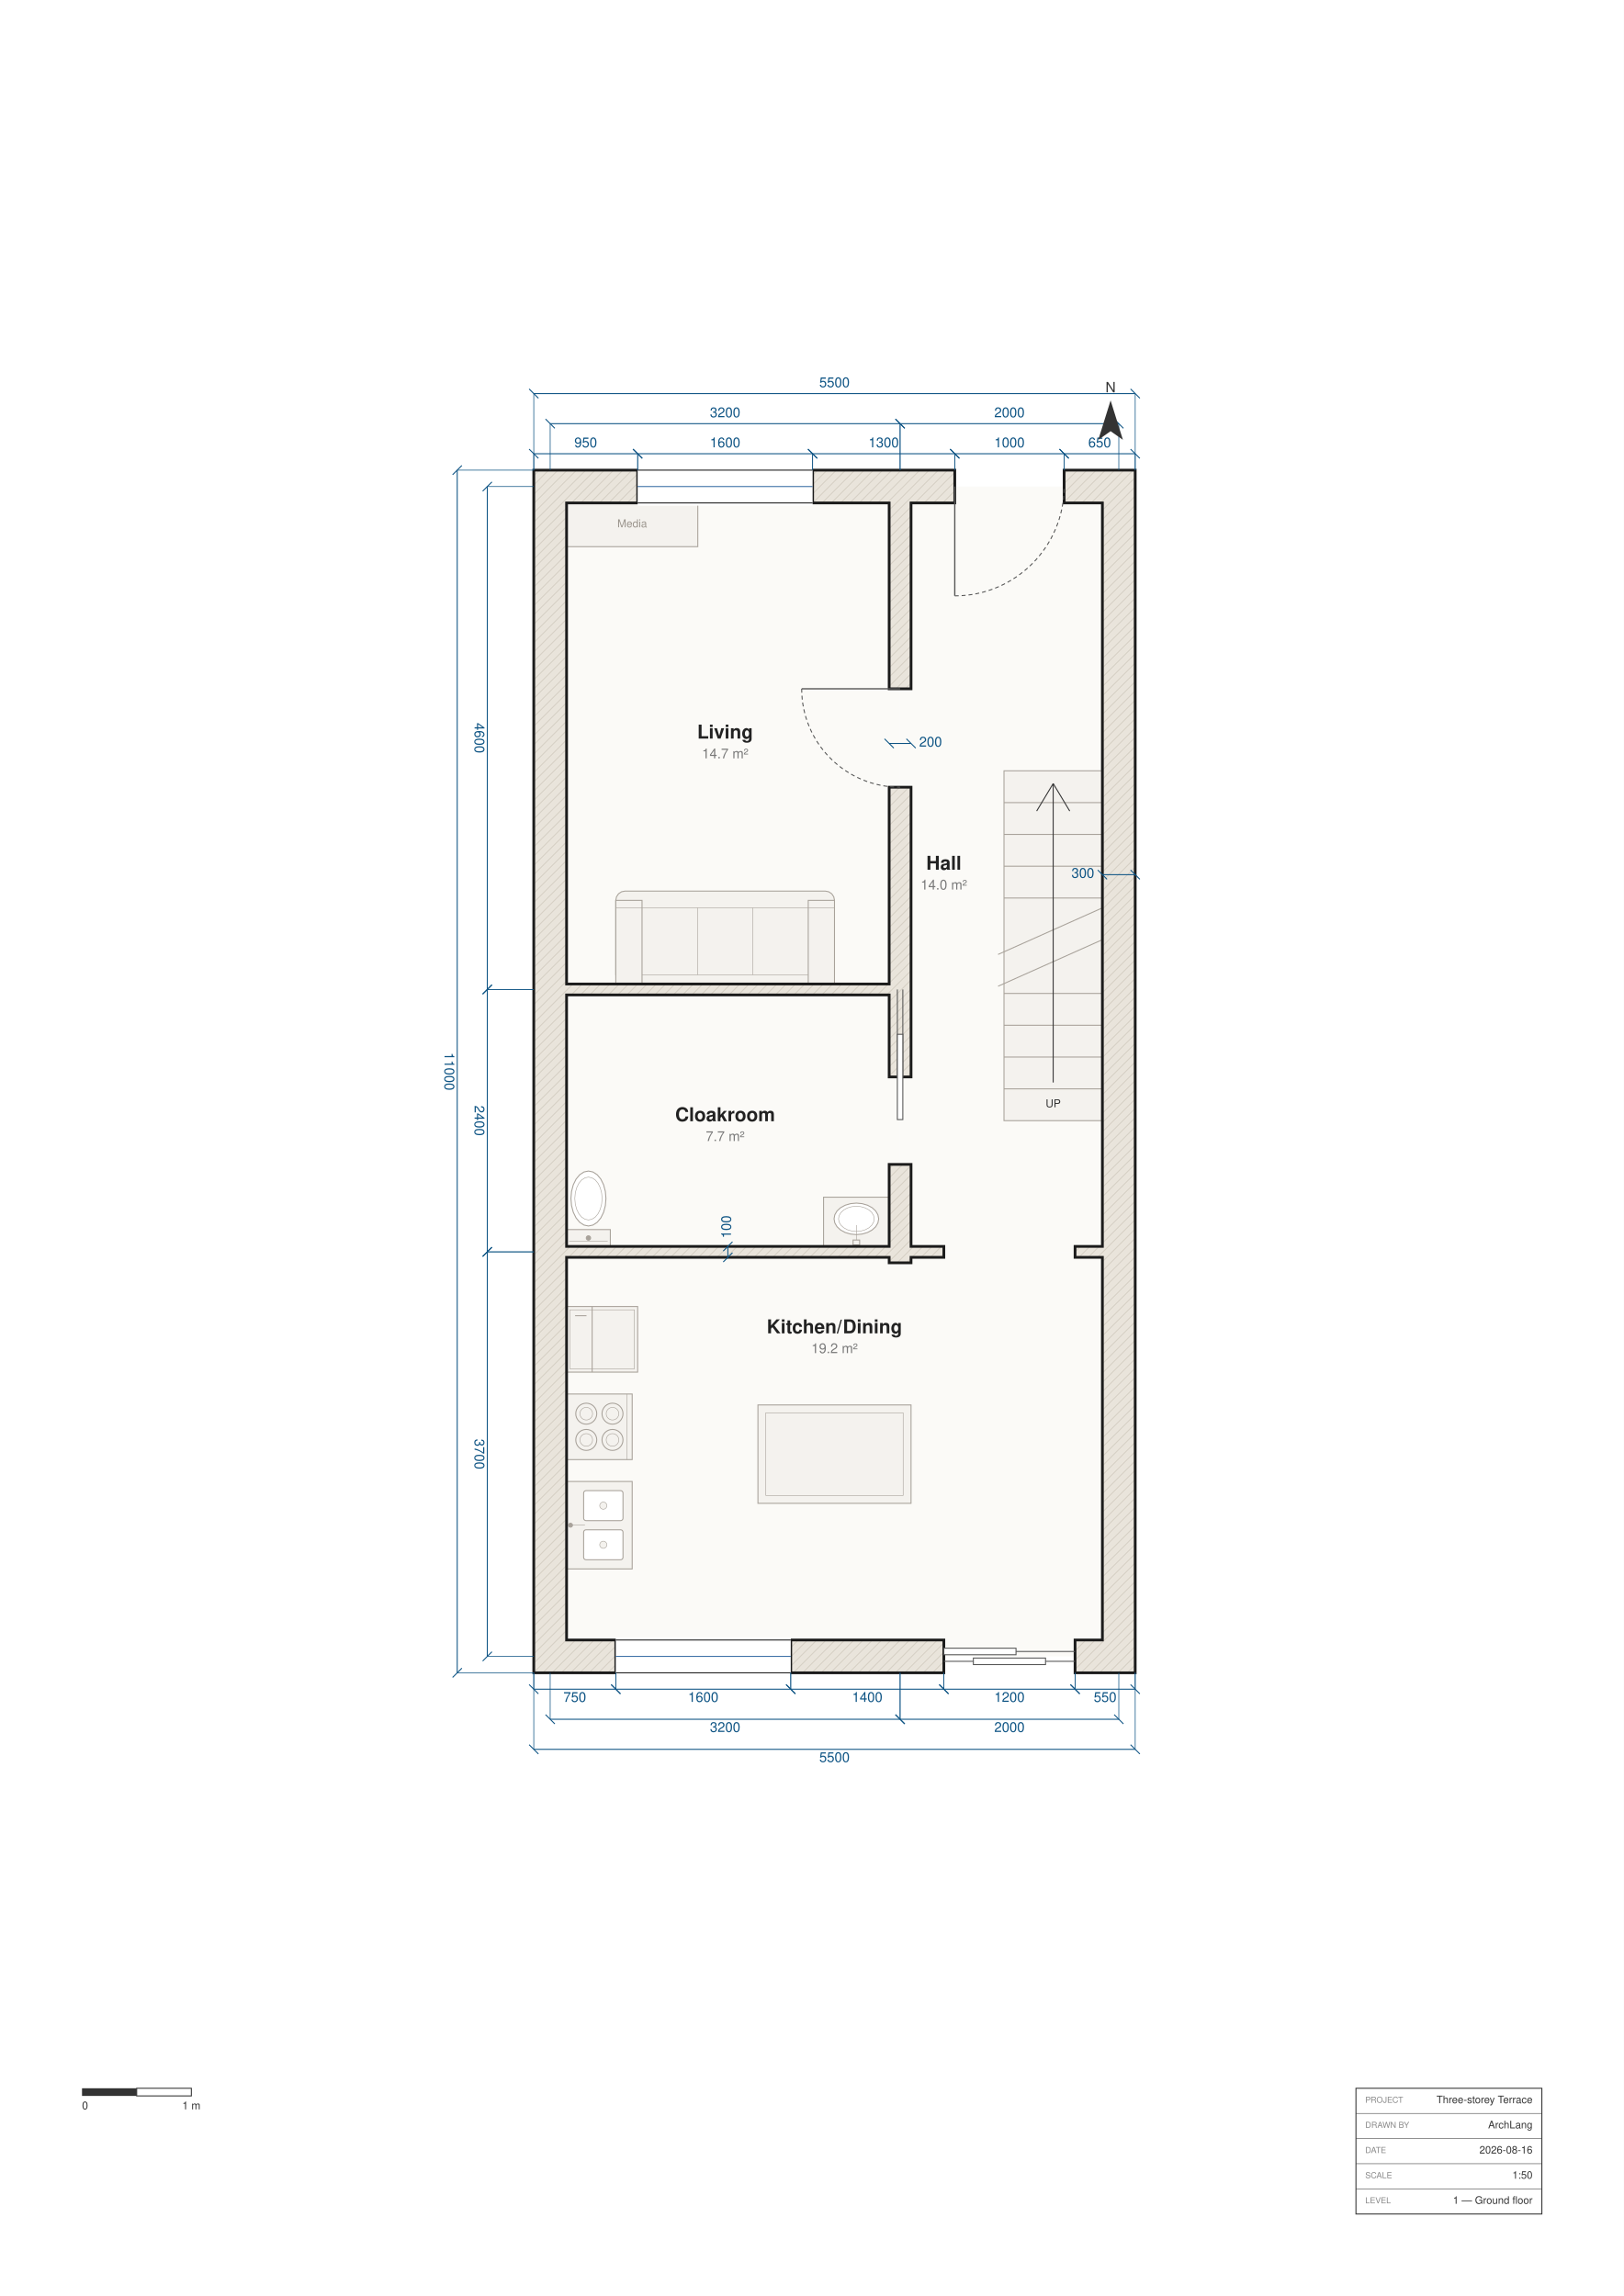
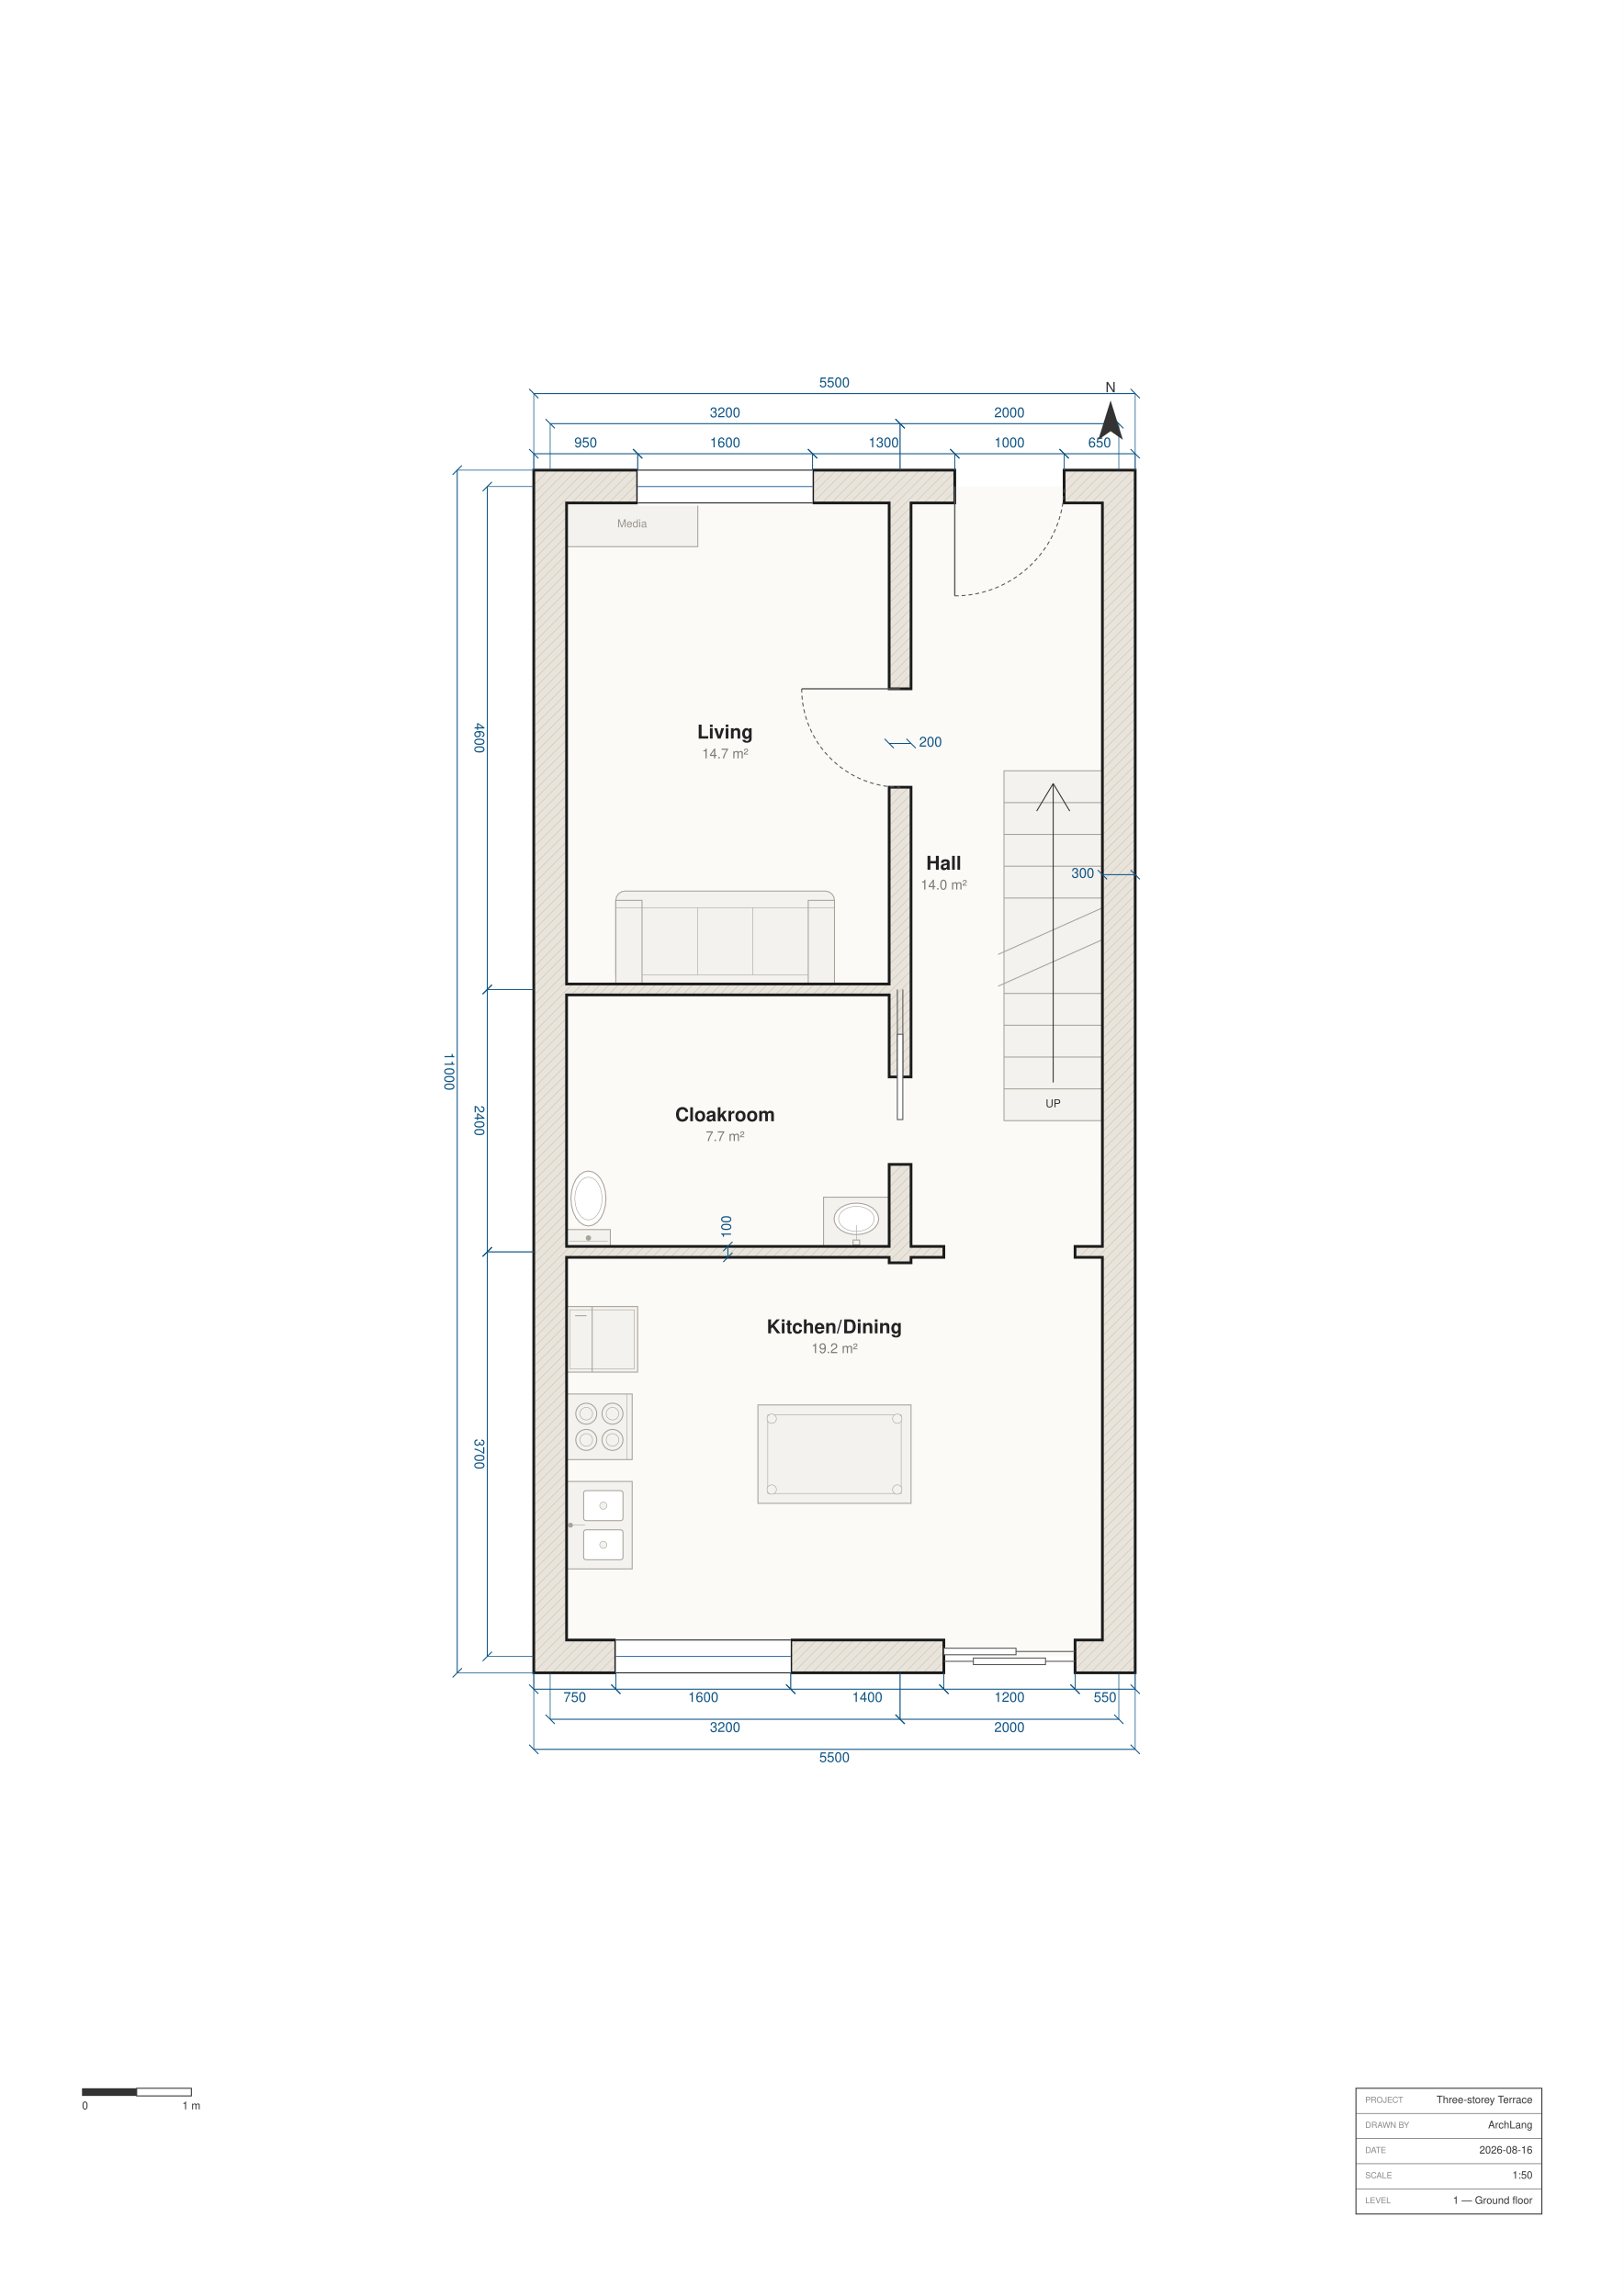
<svg xmlns="http://www.w3.org/2000/svg" width="297mm" height="420mm" viewBox="-5031.25 -4450 14850 21000" font-family="Helvetica, Arial, sans-serif">
  <defs>
    <pattern id="poche" patternUnits="userSpaceOnUse" width="60" height="60" patternTransform="rotate(45)">
      <rect width="60" height="60" fill="#e9e4db" />
      <line x1="0" y1="0" x2="0" y2="60" stroke="#b9b1a4" stroke-width="6.3" />
    </pattern>
  </defs>
  <rect x="-5031.25" y="-4450" width="14850" height="21000" fill="#ffffff" />
  <g id="A-FLOR">
    <polygon points="3200,0 5200,0 5200,7000 3200,7000" fill="#fbfaf7" />
    <polygon points="0,0 3200,0 3200,4600 0,4600" fill="#fbfaf7" />
    <polygon points="0,4600 3200,4600 3200,7000 0,7000" fill="#fbfaf7" />
    <polygon points="0,7000 5200,7000 5200,10700 0,10700" fill="#fbfaf7" />
  </g>
  <g id="A-FURN">
    <polygon points="150,150 1350,150 1350,550 150,550" fill="#f4f2ee" stroke="#a8a29a" stroke-width="9" />
    <text x="750" y="350" font-size="100" fill="#9a948c" text-anchor="middle" dominant-baseline="central">Media</text>
    <polygon points="2515,3700 2547.53,3706.47 2575.1,3724.9 2593.53,3752.47 2600,3785 2600,4465 2593.53,4497.53 2575.1,4525.1 2547.53,4543.53 2515,4550 685,4550 652.47,4543.53 624.9,4525.1 606.47,4497.53 600,4465 600,3785 606.47,3752.47 624.9,3724.9 652.47,3706.47 685,3700" fill="#f4f2ee" stroke="#a8a29a" stroke-width="9" />
    <polygon points="600,3785 840,3785 840,4550 600,4550" fill="#f4f2ee" stroke="#a8a29a" stroke-width="9" />
    <polygon points="2360,3785 2600,3785 2600,4550 2360,4550" fill="#f4f2ee" stroke="#a8a29a" stroke-width="9" />
    <line x1="600" y1="3853" x2="2600" y2="3853" stroke="#a8a29a" stroke-width="4.95" />
    <line x1="1346.67" y1="3853" x2="1346.67" y2="4465" stroke="#a8a29a" stroke-width="4.95" />
    <line x1="1853.33" y1="3853" x2="1853.33" y2="4465" stroke="#a8a29a" stroke-width="4.95" />
    <line x1="840" y1="4465" x2="2360" y2="4465" stroke="#a8a29a" stroke-width="4.95" />
    <polygon points="550,6950 150,6950 150,6796 550,6796" fill="#f4f2ee" stroke="#a8a29a" stroke-width="9" />
    <line x1="526" y1="6903.8" x2="174" y2="6903.8" stroke="#a8a29a" stroke-width="4.95" />
    <polygon points="190,6512.08 195.45,6447.08 211.44,6386.5 236.86,6334.48 270,6294.57 308.59,6269.48 350,6260.92 391.41,6269.48 430,6294.57 463.14,6334.48 488.56,6386.5 504.55,6447.08 510,6512.08 504.55,6577.08 488.56,6637.66 463.14,6689.68 430,6729.59 391.41,6754.68 350,6763.24 308.59,6754.68 270,6729.59 236.86,6689.68 211.44,6637.66 195.45,6577.08" fill="#ffffff" stroke="#a8a29a" stroke-width="9" />
    <polygon points="225.2,6512.08 229.45,6461.38 241.92,6414.13 261.75,6373.55 287.6,6342.42 317.7,6322.85 350,6316.18 382.3,6322.85 412.4,6342.42 438.25,6373.55 458.08,6414.13 470.55,6461.38 474.8,6512.08 470.55,6562.78 458.08,6610.03 438.25,6650.61 412.4,6681.74 382.3,6701.31 350,6707.98 317.7,6701.31 287.6,6681.74 261.75,6650.61 241.92,6610.03 229.45,6562.78" fill="#ffffff" stroke="#a8a29a" stroke-width="4.95" />
    <circle cx="350" cy="6873" r="20" fill="#a8a29a" stroke="#a8a29a" stroke-width="9" />
    <polygon points="3100,6950 2500,6950 2500,6500 3100,6500" fill="#f4f2ee" stroke="#a8a29a" stroke-width="9" />
    <polygon points="2596,6698 2602.95,6660.73 2623.33,6626 2655.75,6596.18 2698,6573.29 2747.2,6558.91 2800,6554 2852.8,6558.91 2902,6573.29 2944.25,6596.18 2976.67,6626 2997.05,6660.73 3004,6698 2997.05,6735.27 2976.67,6770 2944.25,6799.82 2902,6822.71 2852.8,6837.09 2800,6842 2747.2,6837.09 2698,6822.71 2655.75,6799.82 2623.33,6770 2602.95,6735.27" fill="#ffffff" stroke="#a8a29a" stroke-width="9" />
    <polygon points="2636.8,6698 2642.36,6668.18 2658.66,6640.4 2684.6,6616.54 2718.4,6598.23 2757.76,6586.73 2800,6582.8 2842.24,6586.73 2881.6,6598.23 2915.4,6616.54 2941.34,6640.4 2957.64,6668.18 2963.2,6698 2957.64,6727.82 2941.34,6755.6 2915.4,6779.46 2881.6,6797.77 2842.24,6809.27 2800,6813.2 2757.76,6809.27 2718.4,6797.77 2684.6,6779.46 2658.66,6755.6 2642.36,6727.82" fill="#ffffff" stroke="#a8a29a" stroke-width="4.95" />
    <polygon points="2830,6936.5 2770,6936.5 2770,6891.5 2830,6891.5" fill="#f4f2ee" stroke="#a8a29a" stroke-width="9" />
    <line x1="2800" y1="6891.5" x2="2800" y2="6755.6" stroke="#a8a29a" stroke-width="4.95" />
    <polygon points="150,9900 150,9100 750,9100 750,9900" fill="#f4f2ee" stroke="#a8a29a" stroke-width="9" />
    <polygon points="306,9563.92 307.67,9555.53 312.42,9548.42 319.53,9543.67 327.92,9542 644.08,9542 652.47,9543.67 659.58,9548.42 664.33,9555.53 666,9563.92 666,9794.08 664.33,9802.47 659.58,9809.58 652.47,9814.33 644.08,9816 327.92,9816 319.53,9814.33 312.42,9809.58 307.67,9802.47 306,9794.08" fill="#ffffff" stroke="#a8a29a" stroke-width="9" />
    <circle cx="486" cy="9679" r="32.88" fill="#f4f2ee" stroke="#a8a29a" stroke-width="4.95" />
    <polygon points="306,9205.92 307.67,9197.53 312.42,9190.42 319.53,9185.67 327.92,9184 644.08,9184 652.47,9185.67 659.58,9190.42 664.33,9197.53 666,9205.92 666,9436.08 664.33,9444.47 659.58,9451.58 652.47,9456.33 644.08,9458 327.92,9458 319.53,9456.33 312.42,9451.58 307.67,9444.47 306,9436.08" fill="#ffffff" stroke="#a8a29a" stroke-width="9" />
    <circle cx="486" cy="9321" r="32.88" fill="#f4f2ee" stroke="#a8a29a" stroke-width="4.95" />
    <circle cx="186" cy="9500" r="18" fill="#a8a29a" stroke="#a8a29a" stroke-width="9" />
    <line x1="186" y1="9500" x2="318" y2="9500" stroke="#a8a29a" stroke-width="4.95" />
    <polygon points="150,8900 150,8300 750,8300 750,8900" fill="#f4f2ee" stroke="#a8a29a" stroke-width="9" />
    <circle cx="330" cy="8720" r="96" fill="none" stroke="#a8a29a" stroke-width="9" />
    <circle cx="330" cy="8720" r="57.6" fill="none" stroke="#a8a29a" stroke-width="4.95" />
    <circle cx="570" cy="8720" r="96" fill="none" stroke="#a8a29a" stroke-width="9" />
    <circle cx="570" cy="8720" r="57.6" fill="none" stroke="#a8a29a" stroke-width="4.95" />
    <circle cx="330" cy="8480" r="96" fill="none" stroke="#a8a29a" stroke-width="9" />
    <circle cx="330" cy="8480" r="57.6" fill="none" stroke="#a8a29a" stroke-width="4.95" />
    <circle cx="570" cy="8480" r="96" fill="none" stroke="#a8a29a" stroke-width="9" />
    <circle cx="570" cy="8480" r="57.6" fill="none" stroke="#a8a29a" stroke-width="4.95" />
    <line x1="702" y1="8900" x2="702" y2="8300" stroke="#a8a29a" stroke-width="4.95" />
    <polygon points="150,8100 150,7500 800,7500 800,8100" fill="#f4f2ee" stroke="#a8a29a" stroke-width="9" />
    <polygon points="180,8070 180,7530 770,7530 770,8070" fill="none" stroke="#a8a29a" stroke-width="4.95" />
    <line x1="384" y1="8100" x2="384" y2="7500" stroke="#a8a29a" stroke-width="9" />
    <line x1="228" y1="7584" x2="332" y2="7584" stroke="#a8a29a" stroke-width="9" />
    <polygon points="1900,8400 3300,8400 3300,9300 1900,9300" fill="#f4f2ee" stroke="#a8a29a" stroke-width="9" />
-     <polygon points="1972,8472 3228,8472 3228,9228 1972,9228" fill="none" stroke="#a8a29a" stroke-width="4.95" />
+     <polygon points="1990,8490 3210,8490 3210,9210 1990,9210" fill="none" stroke="#a8a29a" stroke-width="4.95" />
+     <circle cx="2026" cy="8526" r="42.84" fill="#f4f2ee" stroke="#a8a29a" stroke-width="4.95" />
+     <circle cx="3174" cy="8526" r="42.84" fill="#f4f2ee" stroke="#a8a29a" stroke-width="4.95" />
+     <circle cx="3174" cy="9174" r="42.84" fill="#f4f2ee" stroke="#a8a29a" stroke-width="4.95" />
+     <circle cx="2026" cy="9174" r="42.84" fill="#f4f2ee" stroke="#a8a29a" stroke-width="4.95" />
  </g>
  <g id="A-FLOR-STRS">
    <polygon points="4150,2600 5050,2600 5050,5800 4150,5800" fill="#f4f2ee" stroke="#a8a29a" stroke-width="9" />
    <line x1="4096" y1="4570.45" x2="5104" y2="4120.45" stroke="#a8a29a" stroke-width="9" />
    <line x1="4096" y1="4279.55" x2="5104" y2="3829.55" stroke="#a8a29a" stroke-width="9" />
    <line x1="4150" y1="5509.09" x2="5050" y2="5509.09" stroke="#a8a29a" stroke-width="9" />
    <line x1="4150" y1="5218.18" x2="5050" y2="5218.18" stroke="#a8a29a" stroke-width="9" />
    <line x1="4150" y1="4927.27" x2="5050" y2="4927.27" stroke="#a8a29a" stroke-width="9" />
    <line x1="4150" y1="4636.36" x2="5050" y2="4636.36" stroke="#a8a29a" stroke-width="9" />
    <line x1="4150" y1="3763.64" x2="5050" y2="3763.64" stroke="#a8a29a" stroke-width="9" />
    <line x1="4150" y1="3472.73" x2="5050" y2="3472.73" stroke="#a8a29a" stroke-width="9" />
    <line x1="4150" y1="3181.82" x2="5050" y2="3181.82" stroke="#a8a29a" stroke-width="9" />
    <line x1="4150" y1="2890.91" x2="5050" y2="2890.91" stroke="#a8a29a" stroke-width="9" />
    <line x1="4600" y1="5450.91" x2="4600" y2="2716.36" stroke="#333333" stroke-width="9" />
    <line x1="4600" y1="2716.36" x2="4751.2" y2="2968.36" stroke="#333333" stroke-width="9" />
    <line x1="4600" y1="2716.36" x2="4448.8" y2="2968.36" stroke="#333333" stroke-width="9" />
    <text x="4600" y="5654.55" font-size="100" fill="#333333" text-anchor="middle" dominant-baseline="central">UP</text>
  </g>
  <g id="A-WALL">
    <path d="M -150,-150 L 800,-150 L 800,150 L 150,150 L 150,4550 L 3100,4550 L 3100,2750 L 3300,2750 L 3300,5400 L 3100,5400 L 3100,4650 L 150,4650 L 150,6950 L 3100,6950 L 3100,6200 L 3300,6200 L 3300,6950 L 3600,6950 L 3600,7050 L 3300,7050 L 3300,7100 L 3100,7100 L 3100,7050 L 150,7050 L 150,10550 L 600,10550 L 600,10850 L -150,10850 Z M 2200,10550 L 3600,10550 L 3600,10850 L 2200,10850 Z M 2400,-150 L 3700,-150 L 3700,150 L 3300,150 L 3300,1850 L 3100,1850 L 3100,150 L 2400,150 Z M 4700,-150 L 5350,-150 L 5350,10850 L 4800,10850 L 4800,10550 L 5050,10550 L 5050,7050 L 4800,7050 L 4800,6950 L 5050,6950 L 5050,150 L 4700,150 Z" fill="url(#poche)" fill-rule="nonzero" />
    <path d="M -150,-150 L 800,-150 L 800,150 L 150,150 L 150,4550 L 3100,4550 L 3100,2750 L 3300,2750 L 3300,5400 L 3100,5400 L 3100,4650 L 150,4650 L 150,6950 L 3100,6950 L 3100,6200 L 3300,6200 L 3300,6950 L 3600,6950 L 3600,7050 L 3300,7050 L 3300,7100 L 3100,7100 L 3100,7050 L 150,7050 L 150,10550 L 600,10550 L 600,10850 L -150,10850 Z M 2200,10550 L 3600,10550 L 3600,10850 L 2200,10850 Z M 2400,-150 L 3700,-150 L 3700,150 L 3300,150 L 3300,1850 L 3100,1850 L 3100,150 L 2400,150 Z M 4700,-150 L 5350,-150 L 5350,10850 L 4800,10850 L 4800,10550 L 5050,10550 L 5050,7050 L 4800,7050 L 4800,6950 L 5050,6950 L 5050,150 L 4700,150 Z" fill="none" stroke="#1b1b1b" stroke-width="25" stroke-linejoin="miter" stroke-miterlimit="4" />
  </g>
  <g id="A-DOOR">
    <polygon points="3700,150 4700,150 4700,-150 3700,-150" fill="none" />
    <line x1="3700" y1="0" x2="3700" y2="1000" stroke="#555555" stroke-width="11.7" />
    <path d="M 3700,1000 A 1000 1000 0 0 0 4700,0" fill="none" stroke="#555555" stroke-width="9" stroke-dasharray="36 27" />
    <polygon points="3100,1850 3100,2750 3300,2750 3300,1850" fill="none" />
    <line x1="3200" y1="1850" x2="2300" y2="1850" stroke="#555555" stroke-width="11.7" />
    <path d="M 2300,1850 A 900 900 0 0 0 3200,2750" fill="none" stroke="#555555" stroke-width="9" stroke-dasharray="36 27" />
    <polygon points="3100,5400 3100,6200 3300,6200 3300,5400" fill="none" />
    <line x1="3175" y1="5400" x2="3175" y2="4600" stroke="#555555" stroke-width="9" />
    <line x1="3225" y1="5400" x2="3225" y2="4600" stroke="#555555" stroke-width="9" />
    <polygon points="3225,5010 3225,5790 3175,5790 3175,5010" fill="#ffffff" stroke="#555555" stroke-width="9" />
    <polygon points="4800,10550 3600,10550 3600,10850 4800,10850" fill="none" />
    <line x1="4800" y1="10655" x2="3600" y2="10655" stroke="#555555" stroke-width="9" />
    <line x1="4800" y1="10745" x2="3600" y2="10745" stroke="#555555" stroke-width="9" />
    <polygon points="4260,10685 3600,10685 3600,10625 4260,10625" fill="#ffffff" stroke="#555555" stroke-width="9" />
    <polygon points="4530,10775 3870,10775 3870,10715 4530,10715" fill="#ffffff" stroke="#555555" stroke-width="9" />
    <polygon points="3600,7050 4800,7050 4800,6950 3600,6950" fill="none" />
  </g>
  <g id="A-GLAZ">
    <polygon points="800,175 2400,175 2400,-175 800,-175" fill="#ffffff" />
    <line x1="800" y1="150" x2="2400" y2="150" stroke="#1b1b1b" stroke-width="9" />
    <line x1="800" y1="-150" x2="2400" y2="-150" stroke="#1b1b1b" stroke-width="9" />
    <line x1="800" y1="0" x2="2400" y2="0" stroke="#3a6ea5" stroke-width="9" />
    <polygon points="2200,10525 600,10525 600,10875 2200,10875" fill="#ffffff" />
    <line x1="2200" y1="10550" x2="600" y2="10550" stroke="#1b1b1b" stroke-width="9" />
    <line x1="2200" y1="10850" x2="600" y2="10850" stroke="#1b1b1b" stroke-width="9" />
    <line x1="2200" y1="10700" x2="600" y2="10700" stroke="#3a6ea5" stroke-width="9" />
  </g>
  <g id="A-ANNO-TEXT">
    <text x="3600" y="3465" font-size="175" fill="#222222" text-anchor="middle" dominant-baseline="central" font-weight="600">Hall</text>
    <text x="3600" y="3657.5" font-size="125" fill="#7a7a7a" text-anchor="middle" dominant-baseline="central">14.0 m²</text>
    <text x="1600" y="2265" font-size="175" fill="#222222" text-anchor="middle" dominant-baseline="central" font-weight="600">Living</text>
    <text x="1600" y="2457.5" font-size="125" fill="#7a7a7a" text-anchor="middle" dominant-baseline="central">14.7 m²</text>
    <text x="1600" y="5765" font-size="175" fill="#222222" text-anchor="middle" dominant-baseline="central" font-weight="600">Cloakroom</text>
    <text x="1600" y="5957.5" font-size="125" fill="#7a7a7a" text-anchor="middle" dominant-baseline="central">7.7 m²</text>
    <text x="2600" y="7705" font-size="175" fill="#222222" text-anchor="middle" dominant-baseline="central" font-weight="600">Kitchen/Dining</text>
    <text x="2600" y="7897.5" font-size="125" fill="#7a7a7a" text-anchor="middle" dominant-baseline="central">19.2 m²</text>
  </g>
  <g id="A-ANNO-DIMS">
    <line x1="-150" y1="10850" x2="-150" y2="11000" stroke="#0E5484" stroke-width="6.3" />
    <line x1="600" y1="10850" x2="600" y2="11000" stroke="#0E5484" stroke-width="6.3" />
    <line x1="-150" y1="11000" x2="600" y2="11000" stroke="#0E5484" stroke-width="9" />
    <line x1="-107.57" y1="11042.43" x2="-192.43" y2="10957.57" stroke="#0E5484" stroke-width="9" />
    <line x1="642.43" y1="11042.43" x2="557.57" y2="10957.57" stroke="#0E5484" stroke-width="9" />
    <text x="225" y="11087.5" font-size="125" fill="#0E5484" text-anchor="middle" dominant-baseline="central" transform="rotate(0 225 11087.5)">750</text>
    <line x1="600" y1="10850" x2="600" y2="11000" stroke="#0E5484" stroke-width="6.3" />
    <line x1="2200" y1="10850" x2="2200" y2="11000" stroke="#0E5484" stroke-width="6.3" />
    <line x1="600" y1="11000" x2="2200" y2="11000" stroke="#0E5484" stroke-width="9" />
    <line x1="642.43" y1="11042.43" x2="557.57" y2="10957.57" stroke="#0E5484" stroke-width="9" />
    <line x1="2242.43" y1="11042.43" x2="2157.57" y2="10957.57" stroke="#0E5484" stroke-width="9" />
    <text x="1400" y="11087.5" font-size="125" fill="#0E5484" text-anchor="middle" dominant-baseline="central" transform="rotate(0 1400 11087.5)">1600</text>
    <line x1="2200" y1="10850" x2="2200" y2="11000" stroke="#0E5484" stroke-width="6.3" />
    <line x1="3600" y1="10850" x2="3600" y2="11000" stroke="#0E5484" stroke-width="6.3" />
    <line x1="2200" y1="11000" x2="3600" y2="11000" stroke="#0E5484" stroke-width="9" />
    <line x1="2242.43" y1="11042.43" x2="2157.57" y2="10957.57" stroke="#0E5484" stroke-width="9" />
    <line x1="3642.43" y1="11042.43" x2="3557.57" y2="10957.57" stroke="#0E5484" stroke-width="9" />
    <text x="2900" y="11087.5" font-size="125" fill="#0E5484" text-anchor="middle" dominant-baseline="central" transform="rotate(0 2900 11087.5)">1400</text>
    <line x1="3600" y1="10850" x2="3600" y2="11000" stroke="#0E5484" stroke-width="6.3" />
    <line x1="4800" y1="10850" x2="4800" y2="11000" stroke="#0E5484" stroke-width="6.3" />
    <line x1="3600" y1="11000" x2="4800" y2="11000" stroke="#0E5484" stroke-width="9" />
    <line x1="3642.43" y1="11042.43" x2="3557.57" y2="10957.57" stroke="#0E5484" stroke-width="9" />
    <line x1="4842.43" y1="11042.43" x2="4757.57" y2="10957.57" stroke="#0E5484" stroke-width="9" />
    <text x="4200" y="11087.5" font-size="125" fill="#0E5484" text-anchor="middle" dominant-baseline="central" transform="rotate(0 4200 11087.5)">1200</text>
    <line x1="4800" y1="10850" x2="4800" y2="11000" stroke="#0E5484" stroke-width="6.3" />
    <line x1="5350" y1="10850" x2="5350" y2="11000" stroke="#0E5484" stroke-width="6.3" />
    <line x1="4800" y1="11000" x2="5350" y2="11000" stroke="#0E5484" stroke-width="9" />
    <line x1="4842.43" y1="11042.43" x2="4757.57" y2="10957.57" stroke="#0E5484" stroke-width="9" />
    <line x1="5392.43" y1="11042.43" x2="5307.57" y2="10957.57" stroke="#0E5484" stroke-width="9" />
    <text x="5075" y="11087.5" font-size="125" fill="#0E5484" text-anchor="middle" dominant-baseline="central" transform="rotate(0 5075 11087.5)">550</text>
    <line x1="0" y1="10850" x2="0" y2="11275" stroke="#0E5484" stroke-width="6.3" />
    <line x1="3200" y1="10850" x2="3200" y2="11275" stroke="#0E5484" stroke-width="6.3" />
    <line x1="0" y1="11275" x2="3200" y2="11275" stroke="#0E5484" stroke-width="9" />
    <line x1="42.43" y1="11317.43" x2="-42.43" y2="11232.57" stroke="#0E5484" stroke-width="9" />
    <line x1="3242.43" y1="11317.43" x2="3157.57" y2="11232.57" stroke="#0E5484" stroke-width="9" />
    <text x="1600" y="11362.5" font-size="125" fill="#0E5484" text-anchor="middle" dominant-baseline="central" transform="rotate(0 1600 11362.5)">3200</text>
    <line x1="3200" y1="10850" x2="3200" y2="11275" stroke="#0E5484" stroke-width="6.3" />
    <line x1="5200" y1="10850" x2="5200" y2="11275" stroke="#0E5484" stroke-width="6.3" />
    <line x1="3200" y1="11275" x2="5200" y2="11275" stroke="#0E5484" stroke-width="9" />
    <line x1="3242.43" y1="11317.43" x2="3157.57" y2="11232.57" stroke="#0E5484" stroke-width="9" />
    <line x1="5242.43" y1="11317.43" x2="5157.57" y2="11232.57" stroke="#0E5484" stroke-width="9" />
    <text x="4200" y="11362.5" font-size="125" fill="#0E5484" text-anchor="middle" dominant-baseline="central" transform="rotate(0 4200 11362.5)">2000</text>
    <line x1="-150" y1="10850" x2="-150" y2="11550" stroke="#0E5484" stroke-width="6.3" />
    <line x1="5350" y1="10850" x2="5350" y2="11550" stroke="#0E5484" stroke-width="6.3" />
    <line x1="-150" y1="11550" x2="5350" y2="11550" stroke="#0E5484" stroke-width="9" />
    <line x1="-107.57" y1="11592.43" x2="-192.43" y2="11507.57" stroke="#0E5484" stroke-width="9" />
    <line x1="5392.43" y1="11592.43" x2="5307.57" y2="11507.57" stroke="#0E5484" stroke-width="9" />
    <text x="2600" y="11637.5" font-size="125" fill="#0E5484" text-anchor="middle" dominant-baseline="central" transform="rotate(0 2600 11637.5)">5500</text>
    <line x1="-150" y1="0" x2="-575" y2="0" stroke="#0E5484" stroke-width="6.3" />
    <line x1="-150" y1="4600" x2="-575" y2="4600" stroke="#0E5484" stroke-width="6.3" />
    <line x1="-575" y1="0" x2="-575" y2="4600" stroke="#0E5484" stroke-width="9" />
    <line x1="-617.43" y1="42.43" x2="-532.57" y2="-42.43" stroke="#0E5484" stroke-width="9" />
    <line x1="-617.43" y1="4642.43" x2="-532.57" y2="4557.57" stroke="#0E5484" stroke-width="9" />
    <text x="-662.5" y="2300" font-size="125" fill="#0E5484" text-anchor="middle" dominant-baseline="central" transform="rotate(90 -662.5 2300)">4600</text>
    <line x1="-150" y1="4600" x2="-575" y2="4600" stroke="#0E5484" stroke-width="6.3" />
    <line x1="-150" y1="7000" x2="-575" y2="7000" stroke="#0E5484" stroke-width="6.3" />
    <line x1="-575" y1="4600" x2="-575" y2="7000" stroke="#0E5484" stroke-width="9" />
    <line x1="-617.43" y1="4642.43" x2="-532.57" y2="4557.57" stroke="#0E5484" stroke-width="9" />
    <line x1="-617.43" y1="7042.43" x2="-532.57" y2="6957.57" stroke="#0E5484" stroke-width="9" />
    <text x="-662.5" y="5800" font-size="125" fill="#0E5484" text-anchor="middle" dominant-baseline="central" transform="rotate(90 -662.5 5800)">2400</text>
    <line x1="-150" y1="7000" x2="-575" y2="7000" stroke="#0E5484" stroke-width="6.3" />
    <line x1="-150" y1="10700" x2="-575" y2="10700" stroke="#0E5484" stroke-width="6.3" />
    <line x1="-575" y1="7000" x2="-575" y2="10700" stroke="#0E5484" stroke-width="9" />
    <line x1="-617.43" y1="7042.43" x2="-532.57" y2="6957.57" stroke="#0E5484" stroke-width="9" />
    <line x1="-617.43" y1="10742.43" x2="-532.57" y2="10657.57" stroke="#0E5484" stroke-width="9" />
    <text x="-662.5" y="8850" font-size="125" fill="#0E5484" text-anchor="middle" dominant-baseline="central" transform="rotate(90 -662.5 8850)">3700</text>
    <line x1="-150" y1="-150" x2="-850" y2="-150" stroke="#0E5484" stroke-width="6.3" />
    <line x1="-150" y1="10850" x2="-850" y2="10850" stroke="#0E5484" stroke-width="6.3" />
    <line x1="-850" y1="-150" x2="-850" y2="10850" stroke="#0E5484" stroke-width="9" />
    <line x1="-892.43" y1="-107.57" x2="-807.57" y2="-192.43" stroke="#0E5484" stroke-width="9" />
    <line x1="-892.43" y1="10892.43" x2="-807.57" y2="10807.57" stroke="#0E5484" stroke-width="9" />
    <text x="-937.5" y="5350" font-size="125" fill="#0E5484" text-anchor="middle" dominant-baseline="central" transform="rotate(90 -937.5 5350)">11000</text>
    <line x1="800" y1="-150" x2="800" y2="-300" stroke="#0E5484" stroke-width="6.3" />
    <line x1="-150" y1="-150" x2="-150" y2="-300" stroke="#0E5484" stroke-width="6.3" />
    <line x1="800" y1="-300" x2="-150" y2="-300" stroke="#0E5484" stroke-width="9" />
    <line x1="757.57" y1="-342.43" x2="842.43" y2="-257.57" stroke="#0E5484" stroke-width="9" />
    <line x1="-192.43" y1="-342.43" x2="-107.57" y2="-257.57" stroke="#0E5484" stroke-width="9" />
    <text x="325" y="-387.5" font-size="125" fill="#0E5484" text-anchor="middle" dominant-baseline="central" transform="rotate(0 325 -387.5)">950</text>
    <line x1="2400" y1="-150" x2="2400" y2="-300" stroke="#0E5484" stroke-width="6.3" />
    <line x1="800" y1="-150" x2="800" y2="-300" stroke="#0E5484" stroke-width="6.3" />
    <line x1="2400" y1="-300" x2="800" y2="-300" stroke="#0E5484" stroke-width="9" />
    <line x1="2357.57" y1="-342.43" x2="2442.43" y2="-257.57" stroke="#0E5484" stroke-width="9" />
    <line x1="757.57" y1="-342.43" x2="842.43" y2="-257.57" stroke="#0E5484" stroke-width="9" />
    <text x="1600" y="-387.5" font-size="125" fill="#0E5484" text-anchor="middle" dominant-baseline="central" transform="rotate(0 1600 -387.5)">1600</text>
    <line x1="3700" y1="-150" x2="3700" y2="-300" stroke="#0E5484" stroke-width="6.3" />
    <line x1="2400" y1="-150" x2="2400" y2="-300" stroke="#0E5484" stroke-width="6.3" />
    <line x1="3700" y1="-300" x2="2400" y2="-300" stroke="#0E5484" stroke-width="9" />
    <line x1="3657.57" y1="-342.43" x2="3742.43" y2="-257.57" stroke="#0E5484" stroke-width="9" />
    <line x1="2357.57" y1="-342.43" x2="2442.43" y2="-257.57" stroke="#0E5484" stroke-width="9" />
    <text x="3050" y="-387.5" font-size="125" fill="#0E5484" text-anchor="middle" dominant-baseline="central" transform="rotate(0 3050 -387.5)">1300</text>
    <line x1="4700" y1="-150" x2="4700" y2="-300" stroke="#0E5484" stroke-width="6.3" />
    <line x1="3700" y1="-150" x2="3700" y2="-300" stroke="#0E5484" stroke-width="6.3" />
    <line x1="4700" y1="-300" x2="3700" y2="-300" stroke="#0E5484" stroke-width="9" />
    <line x1="4657.57" y1="-342.43" x2="4742.43" y2="-257.57" stroke="#0E5484" stroke-width="9" />
    <line x1="3657.57" y1="-342.43" x2="3742.43" y2="-257.57" stroke="#0E5484" stroke-width="9" />
    <text x="4200" y="-387.5" font-size="125" fill="#0E5484" text-anchor="middle" dominant-baseline="central" transform="rotate(0 4200 -387.5)">1000</text>
    <line x1="5350" y1="-150" x2="5350" y2="-300" stroke="#0E5484" stroke-width="6.3" />
    <line x1="4700" y1="-150" x2="4700" y2="-300" stroke="#0E5484" stroke-width="6.3" />
    <line x1="5350" y1="-300" x2="4700" y2="-300" stroke="#0E5484" stroke-width="9" />
    <line x1="5307.57" y1="-342.43" x2="5392.43" y2="-257.57" stroke="#0E5484" stroke-width="9" />
    <line x1="4657.57" y1="-342.43" x2="4742.43" y2="-257.57" stroke="#0E5484" stroke-width="9" />
    <text x="5025" y="-387.5" font-size="125" fill="#0E5484" text-anchor="middle" dominant-baseline="central" transform="rotate(0 5025 -387.5)">650</text>
    <line x1="3200" y1="-150" x2="3200" y2="-575" stroke="#0E5484" stroke-width="6.3" />
    <line x1="0" y1="-150" x2="0" y2="-575" stroke="#0E5484" stroke-width="6.3" />
    <line x1="3200" y1="-575" x2="0" y2="-575" stroke="#0E5484" stroke-width="9" />
    <line x1="3157.57" y1="-617.43" x2="3242.43" y2="-532.57" stroke="#0E5484" stroke-width="9" />
    <line x1="-42.43" y1="-617.43" x2="42.43" y2="-532.57" stroke="#0E5484" stroke-width="9" />
    <text x="1600" y="-662.5" font-size="125" fill="#0E5484" text-anchor="middle" dominant-baseline="central" transform="rotate(0 1600 -662.5)">3200</text>
    <line x1="5200" y1="-150" x2="5200" y2="-575" stroke="#0E5484" stroke-width="6.3" />
    <line x1="3200" y1="-150" x2="3200" y2="-575" stroke="#0E5484" stroke-width="6.3" />
    <line x1="5200" y1="-575" x2="3200" y2="-575" stroke="#0E5484" stroke-width="9" />
    <line x1="5157.57" y1="-617.43" x2="5242.43" y2="-532.57" stroke="#0E5484" stroke-width="9" />
    <line x1="3157.57" y1="-617.43" x2="3242.43" y2="-532.57" stroke="#0E5484" stroke-width="9" />
    <text x="4200" y="-662.5" font-size="125" fill="#0E5484" text-anchor="middle" dominant-baseline="central" transform="rotate(0 4200 -662.5)">2000</text>
    <line x1="5350" y1="-150" x2="5350" y2="-850" stroke="#0E5484" stroke-width="6.3" />
    <line x1="-150" y1="-150" x2="-150" y2="-850" stroke="#0E5484" stroke-width="6.3" />
    <line x1="5350" y1="-850" x2="-150" y2="-850" stroke="#0E5484" stroke-width="9" />
    <line x1="5307.57" y1="-892.43" x2="5392.43" y2="-807.57" stroke="#0E5484" stroke-width="9" />
    <line x1="-192.43" y1="-892.43" x2="-107.57" y2="-807.57" stroke="#0E5484" stroke-width="9" />
    <text x="2600" y="-937.5" font-size="125" fill="#0E5484" text-anchor="middle" dominant-baseline="central" transform="rotate(0 2600 -937.5)">5500</text>
    <line x1="1625" y1="7050" x2="1625" y2="6950" stroke="#0E5484" stroke-width="9" />
    <line x1="1667.43" y1="7007.57" x2="1582.57" y2="7092.43" stroke="#0E5484" stroke-width="9" />
    <line x1="1667.43" y1="6907.57" x2="1582.57" y2="6992.43" stroke="#0E5484" stroke-width="9" />
    <text x="1625" y="6771.25" font-size="125" fill="#0E5484" text-anchor="middle" dominant-baseline="central" transform="rotate(-90 1625 6771.25)">100</text>
    <line x1="3100" y1="2350" x2="3300" y2="2350" stroke="#0E5484" stroke-width="9" />
    <line x1="3142.43" y1="2392.43" x2="3057.57" y2="2307.57" stroke="#0E5484" stroke-width="9" />
    <line x1="3342.43" y1="2392.43" x2="3257.57" y2="2307.57" stroke="#0E5484" stroke-width="9" />
    <text x="3478.75" y="2350" font-size="125" fill="#0E5484" text-anchor="middle" dominant-baseline="central" transform="rotate(0 3478.75 2350)">200</text>
    <line x1="5050" y1="3550" x2="5350" y2="3550" stroke="#0E5484" stroke-width="9" />
    <line x1="5092.43" y1="3592.43" x2="5007.57" y2="3507.57" stroke="#0E5484" stroke-width="9" />
    <line x1="5392.43" y1="3592.43" x2="5307.57" y2="3507.57" stroke="#0E5484" stroke-width="9" />
    <text x="4871.25" y="3550" font-size="125" fill="#0E5484" text-anchor="middle" dominant-baseline="central" transform="rotate(0 4871.25 3550)">300</text>
  </g>
  <g>
    <polygon points="5125,-787.5 5012.5,-427.5 5125,-506.25 5237.5,-427.5" fill="#333333" transform="rotate(0 5125 -562.5)" />
    <text x="5125" y="-891.5" font-size="130" fill="#333333" text-anchor="middle" dominant-baseline="central">N</text>
  </g>
  <g>
    <rect x="-4281.25" y="14650" width="500" height="70" fill="#333333" />
    <rect x="-3781.25" y="14650" width="500" height="70" fill="none" stroke="#333333" stroke-width="9" />
    <text x="-4281.25" y="14820" font-size="100" fill="#333333" text-anchor="start" dominant-baseline="central">0</text>
    <text x="-3281.25" y="14820" font-size="100" fill="#333333" text-anchor="middle" dominant-baseline="central">1 m</text>
  </g>
  <g>
    <rect x="7368.75" y="14650" width="1700" height="1150" fill="none" stroke="#333333" stroke-width="9" />
    <text x="7453.75" y="14765" font-size="76" fill="#888888" dominant-baseline="central">PROJECT</text>
    <text x="8983.75" y="14765" font-size="95" fill="#333333" text-anchor="end" dominant-baseline="central">Three-storey Terrace</text>
    <text x="7453.75" y="14995" font-size="76" fill="#888888" dominant-baseline="central">DRAWN BY</text>
    <text x="8983.75" y="14995" font-size="95" fill="#333333" text-anchor="end" dominant-baseline="central">ArchLang</text>
    <line x1="7368.75" y1="14880" x2="9068.75" y2="14880" stroke="#333333" stroke-width="4.5" />
    <text x="7453.75" y="15225" font-size="76" fill="#888888" dominant-baseline="central">DATE</text>
    <text x="8983.75" y="15225" font-size="95" fill="#333333" text-anchor="end" dominant-baseline="central">2026-08-16</text>
    <line x1="7368.75" y1="15110" x2="9068.75" y2="15110" stroke="#333333" stroke-width="4.5" />
    <text x="7453.75" y="15455" font-size="76" fill="#888888" dominant-baseline="central">SCALE</text>
    <text x="8983.75" y="15455" font-size="95" fill="#333333" text-anchor="end" dominant-baseline="central">1:50</text>
    <line x1="7368.75" y1="15340" x2="9068.75" y2="15340" stroke="#333333" stroke-width="4.5" />
    <text x="7453.75" y="15685" font-size="76" fill="#888888" dominant-baseline="central">LEVEL</text>
    <text x="8983.75" y="15685" font-size="95" fill="#333333" text-anchor="end" dominant-baseline="central">1 — Ground floor</text>
    <line x1="7368.75" y1="15570" x2="9068.75" y2="15570" stroke="#333333" stroke-width="4.5" />
  </g>
</svg>
